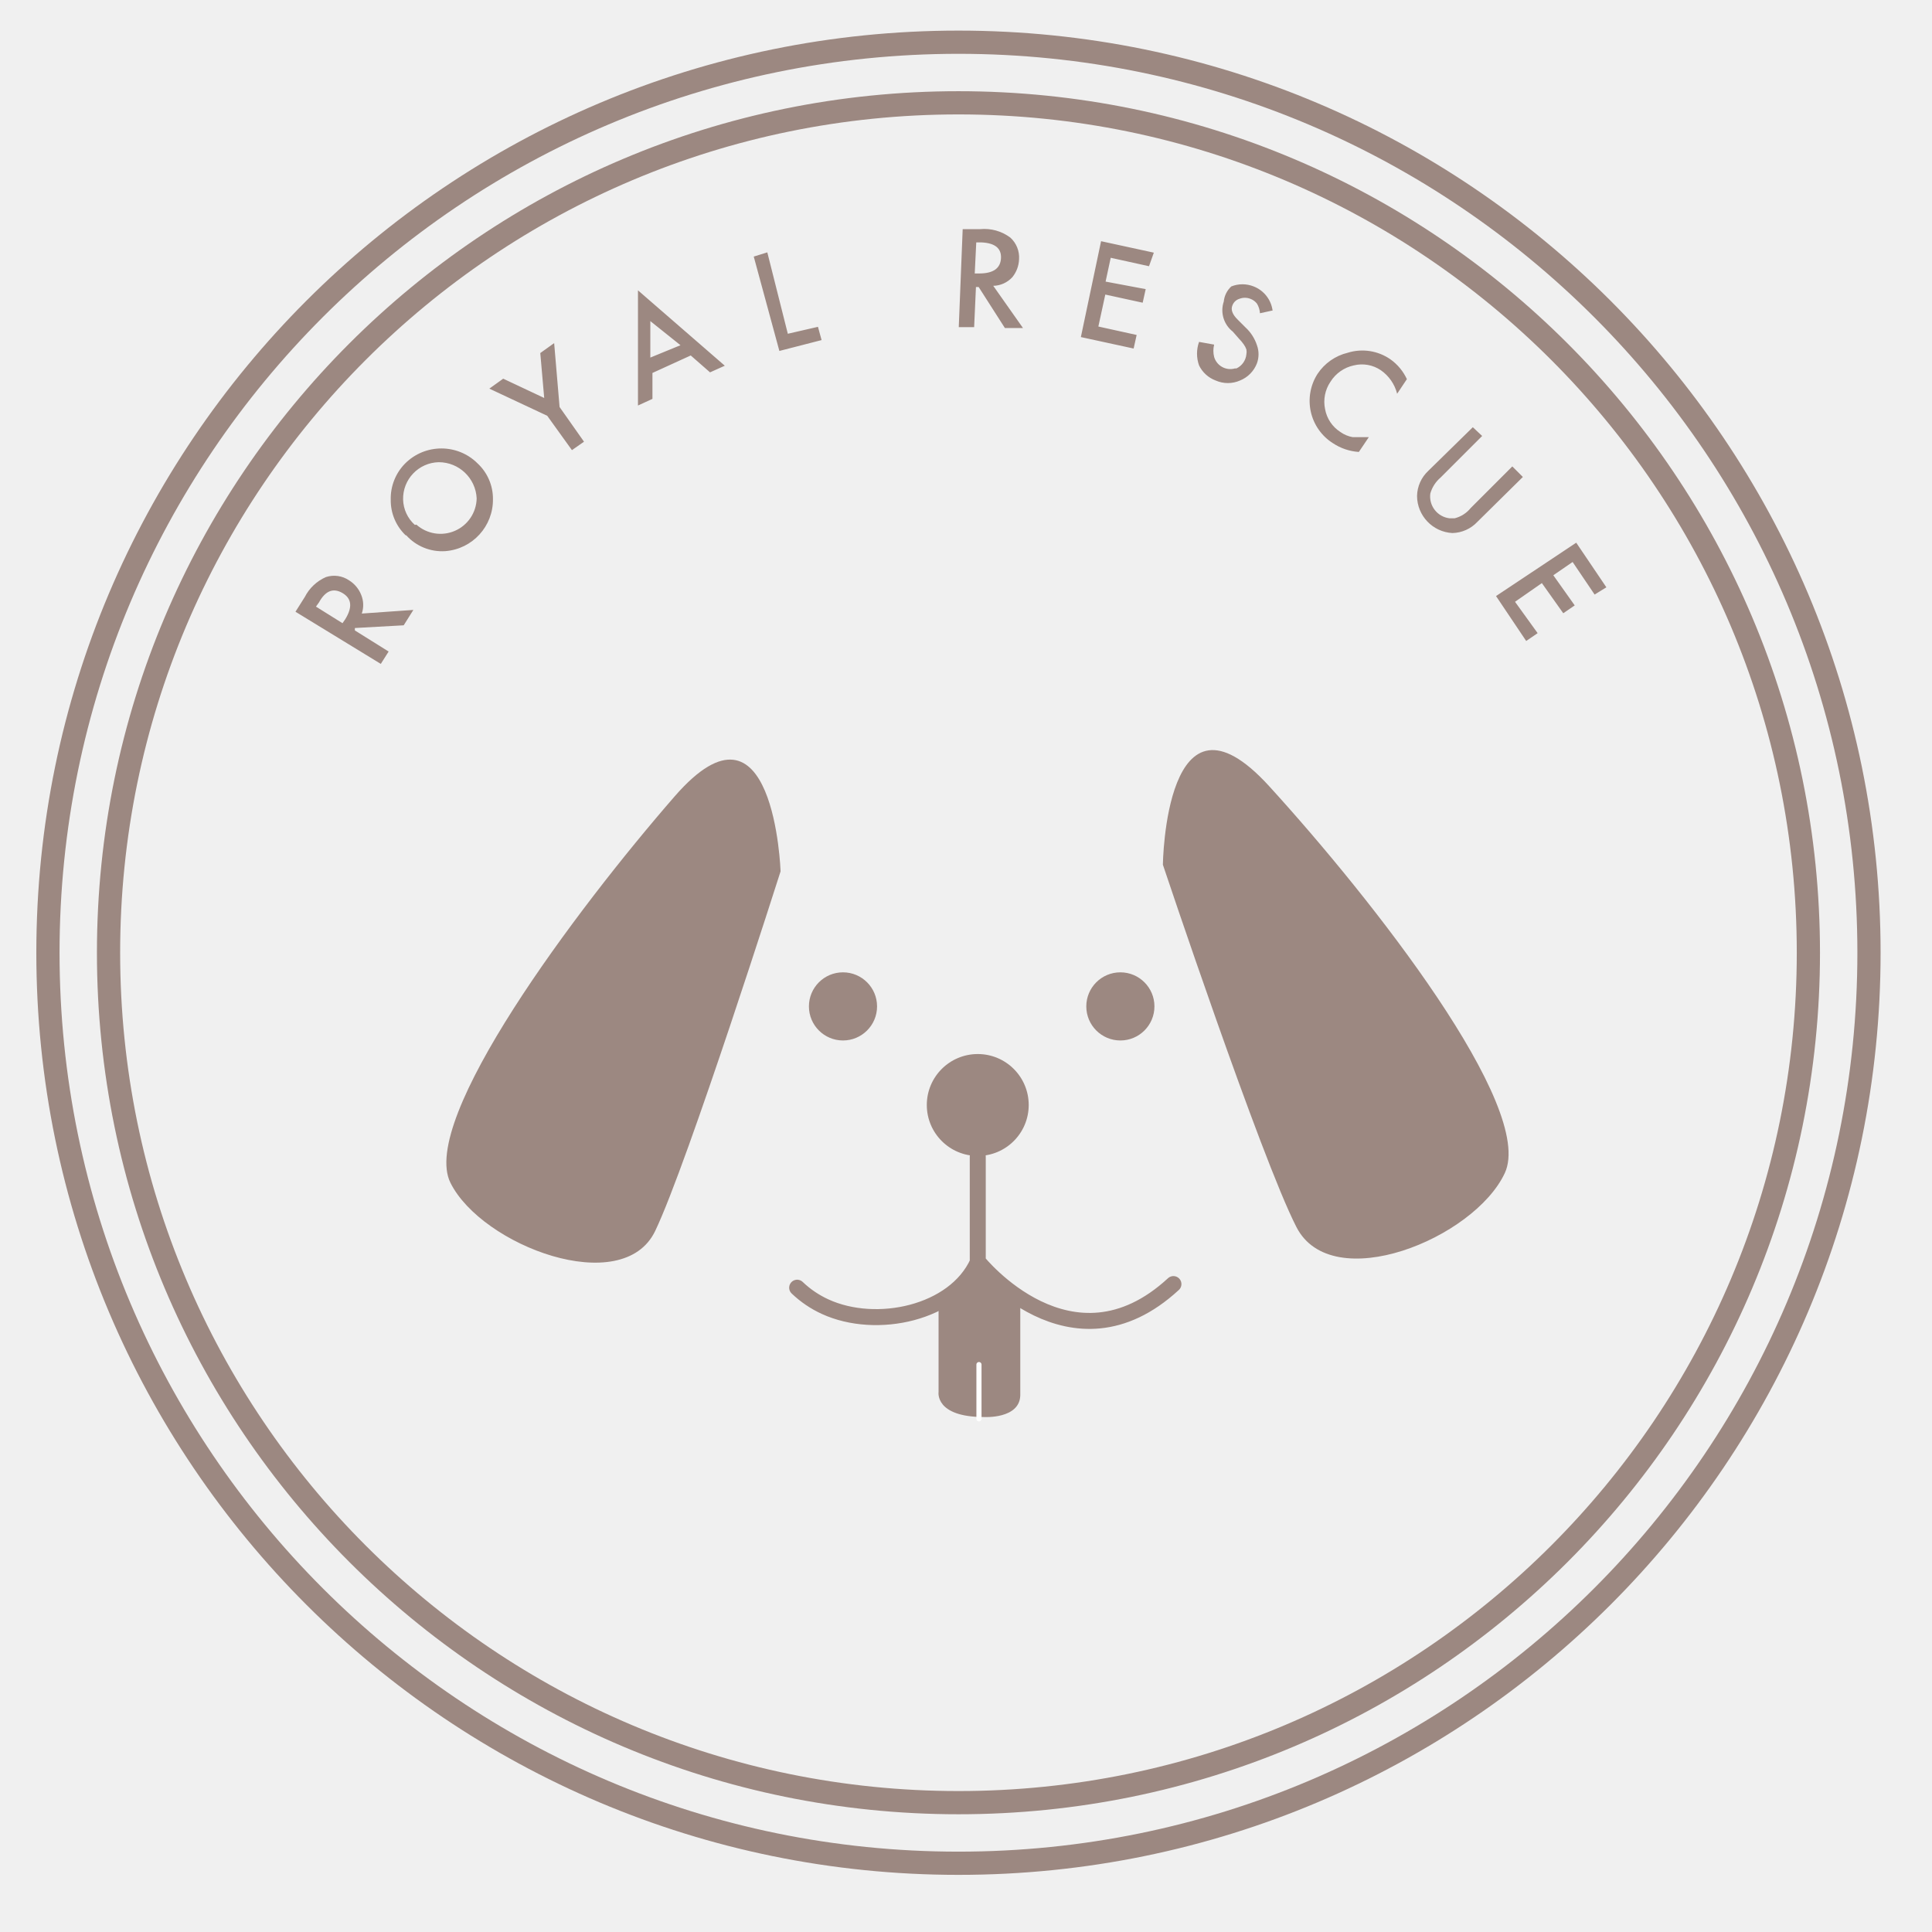
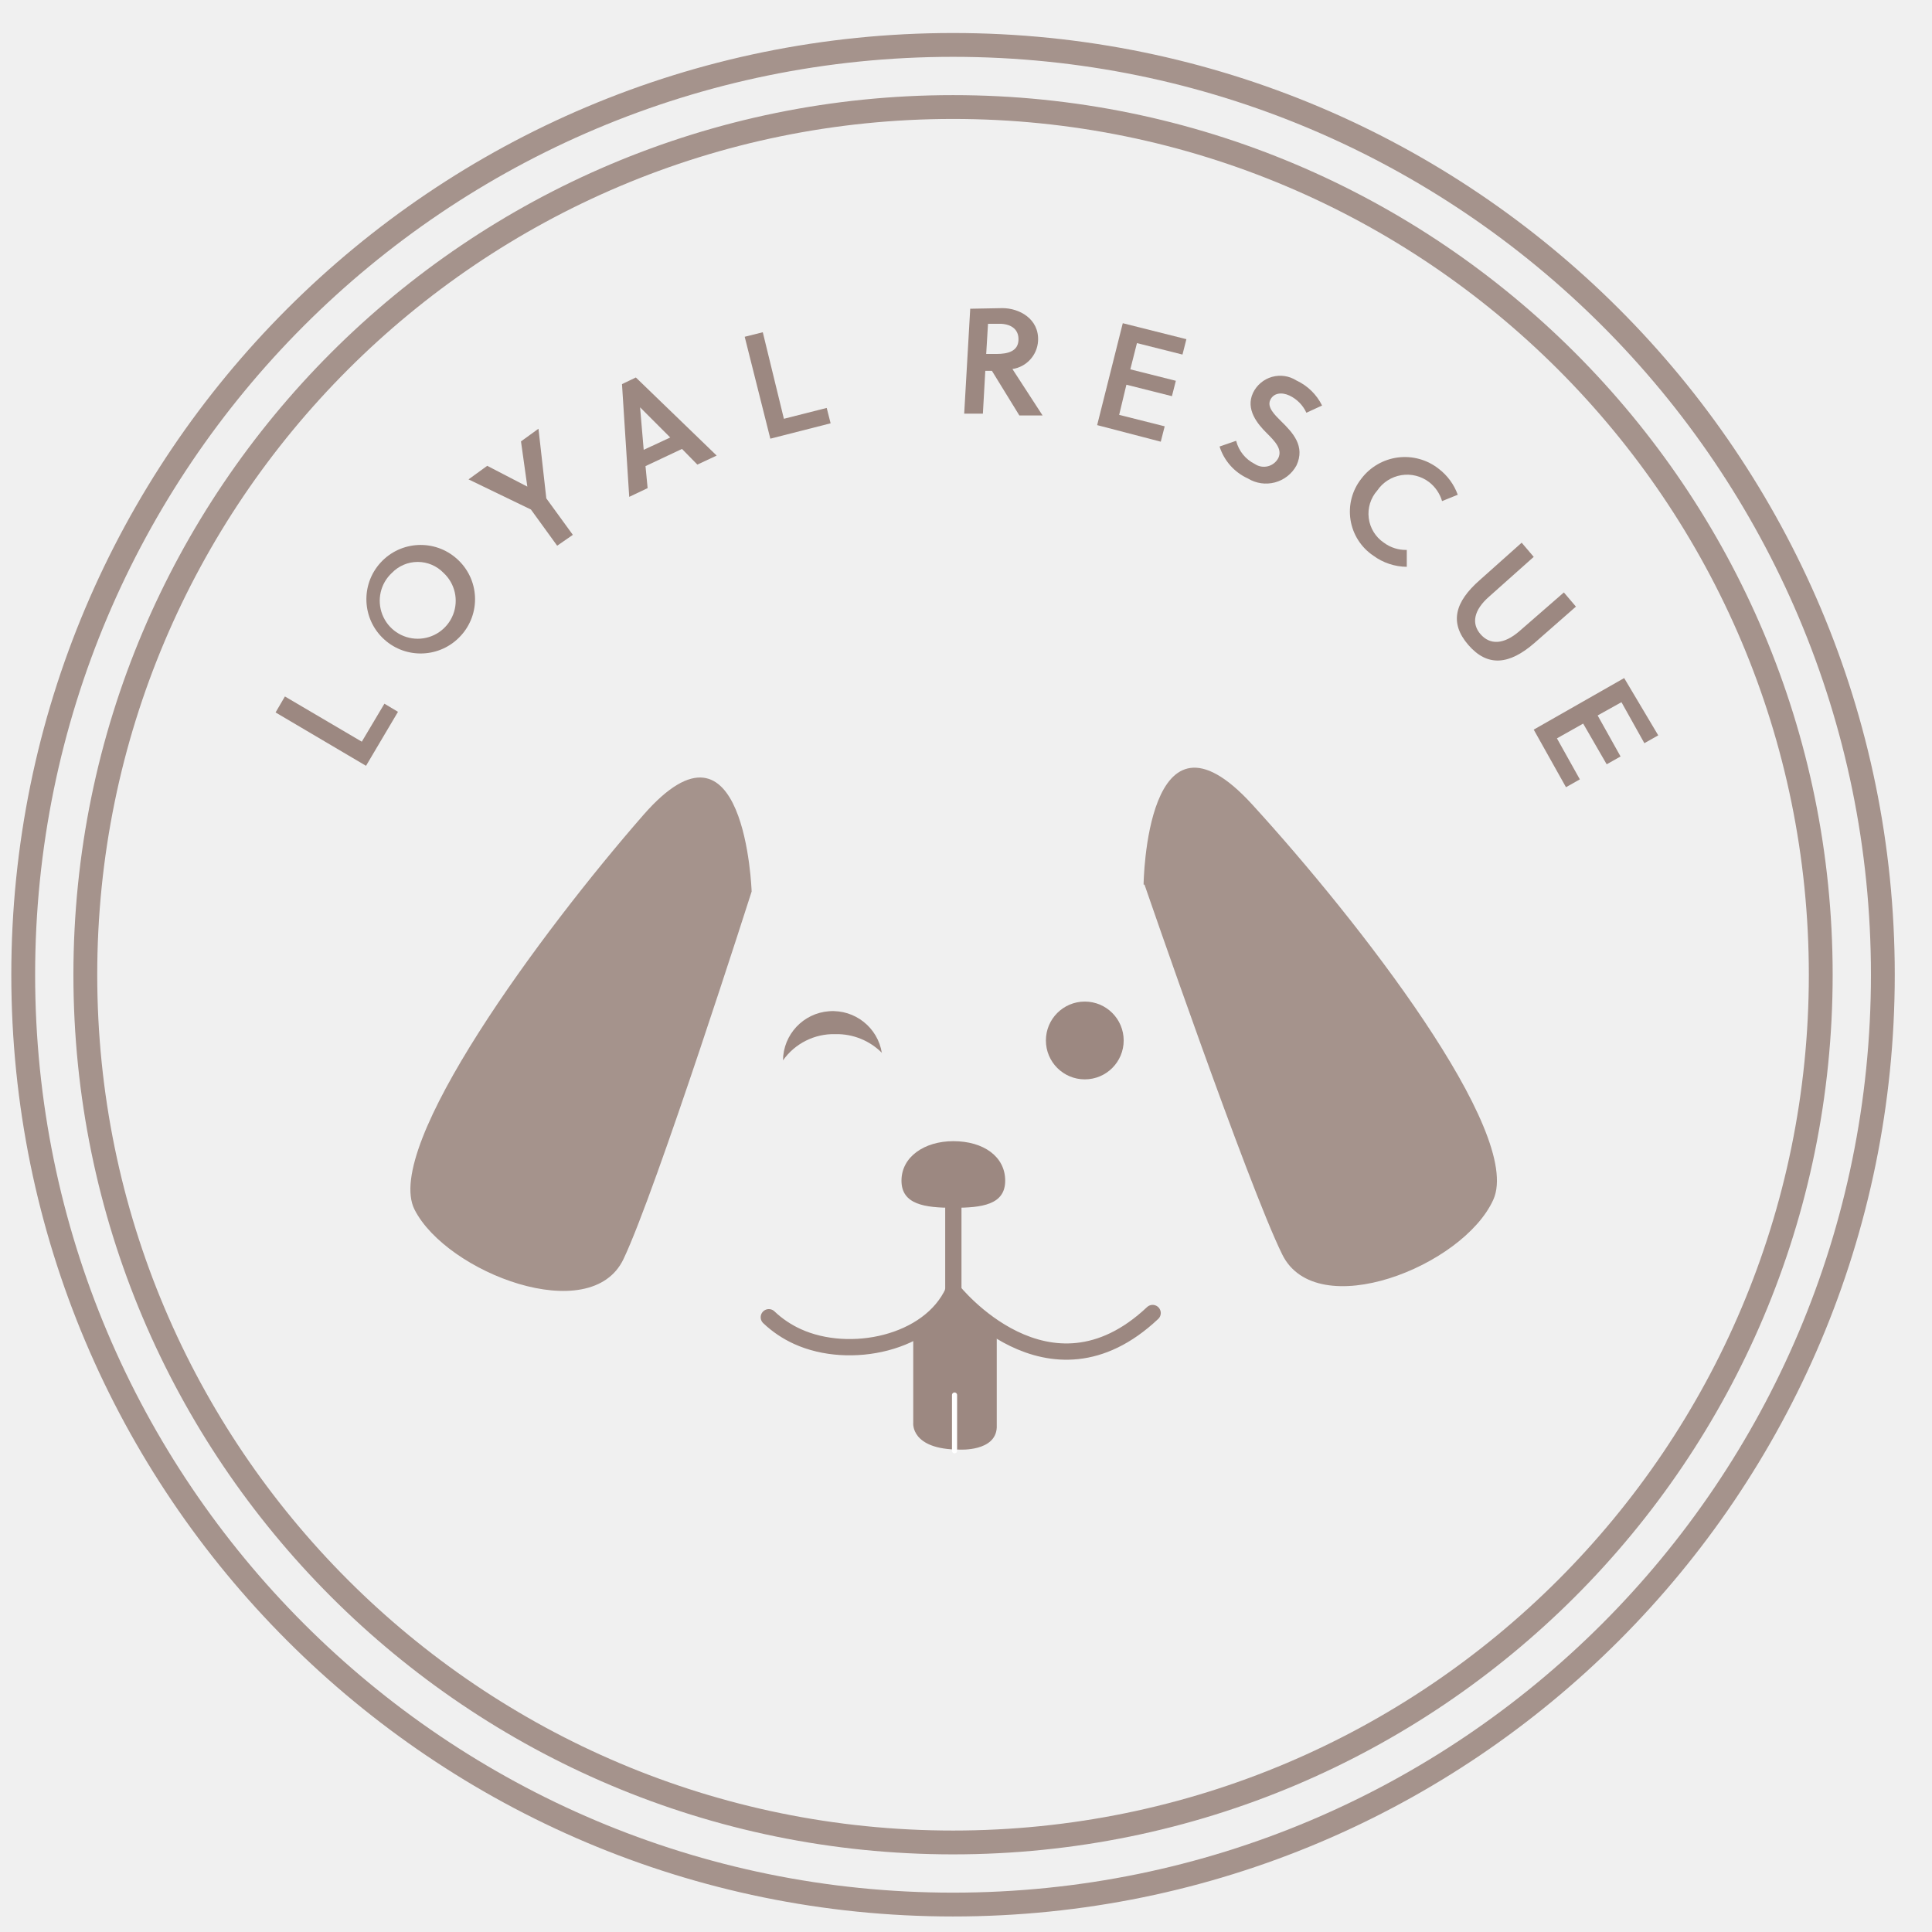
<svg xmlns="http://www.w3.org/2000/svg" id="Layer_1" data-name="Layer 1" width="0.89in" height="0.89in" viewBox="0 0 64.08 64.08">
-   <path d="M31.13,43.17v3S31,47,32.64,47c0,0,1.17.07,1.2-.71V43.17a8.72,8.72,0,0,1-1.37-1.27A7.93,7.93,0,0,1,31.13,43.17Z" fill="#9c8881" />
-   <path d="M25.89,28.9s-.21-6.28-3.51-2.49S13.9,37.14,14.94,39.23s5.71,3.85,6.79,1.6S25.89,28.9,25.89,28.9Zm12.68-.22s.08-6.38,3.52-2.61,8.84,10.66,7.82,12.84S44.18,43,43,40.7,38.57,28.68,38.57,28.68Z" fill="#9c8881" />
-   <circle cx="32.43" cy="36.65" r="1.69" fill="#9c8881" />
-   <path d="M32.43,38.36v3.51c-.77,1.69-3.36,2.25-5.06,1.47a3.37,3.37,0,0,1-.93-.63m6-.86s3.09,3.87,6.48.74" fill="none" stroke="#9c8881" stroke-linecap="round" stroke-linejoin="round" stroke-width="0.53" />
-   <circle cx="31.79" cy="31.6" r="30.2" fill="none" stroke="#9c8881" stroke-linecap="round" stroke-linejoin="round" stroke-width="0.77" />
-   <circle cx="31.79" cy="31.6" r="28.19" fill="none" stroke="#9c8881" stroke-linecap="round" stroke-linejoin="round" stroke-width="0.77" />
-   <path d="M12,20.35l1.71-.12-.32.51-1.62.09v.08l1.12.7-.26.41L9.8,20.29l.31-.49a1.43,1.43,0,0,1,.7-.66.88.88,0,0,1,.77.11,1,1,0,0,1,.4.48A.88.88,0,0,1,12,20.35Zm-.64.32.09-.13q.37-.6-.09-.87t-.78.31l-.1.14Zm2.1-2.91a1.6,1.6,0,0,1-.5-1.18,1.65,1.65,0,0,1,.48-1.21,1.7,1.7,0,0,1,2.4,0,1.6,1.6,0,0,1,.51,1.18,1.71,1.71,0,0,1-1.58,1.73A1.6,1.6,0,0,1,13.47,17.75Zm.35-.36a1.2,1.2,0,0,0,2-.87,1.26,1.26,0,0,0-1.26-1.2,1.21,1.21,0,0,0-1.18,1.24h0a1.17,1.17,0,0,0,.39.84Zm4.34-3.61-1.92-.9.46-.33,1.36.64-.13-1.49.46-.33.18,2.12.81,1.15-.4.28Zm4.76-2-1.27.58v.86l-.48.22V9.63l2.88,2.5-.49.22Zm-.34-.34-1-.8v1.21Zm2.88-3.08.68,2.7,1-.23.12.44-1.4.36L25,8.51Zm7.48,1.09,1,1.42h-.6l-.87-1.36h-.09l-.06,1.33H31.8l.13-3.25h.58a1.44,1.44,0,0,1,1,.28.89.89,0,0,1,.29.72,1,1,0,0,1-.22.59A.88.88,0,0,1,32.94,9.48Zm-.6-.39h.15q.69,0,.72-.5t-.65-.53h-.17Zm5.78-.24-1.27-.28-.17.79L38,9.59l-.1.45-1.24-.27-.23,1.06,1.27.28-.1.45-1.75-.38L36.52,8l1.75.38Zm4.09,1.47-.41.09a.69.69,0,0,0-.1-.32.49.49,0,0,0-.22-.16.5.5,0,0,0-.36,0,.36.36,0,0,0-.23.21q-.1.22.18.49l.25.25a1.38,1.38,0,0,1,.38.59.88.88,0,0,1,0,.6,1,1,0,0,1-.56.57,1,1,0,0,1-.81,0,1,1,0,0,1-.55-.5,1.16,1.16,0,0,1,0-.78l.5.09a.85.85,0,0,0,0,.41.56.56,0,0,0,.69.38l.05,0a.58.58,0,0,0,.33-.47.43.43,0,0,0,0-.16.64.64,0,0,0-.09-.17,1.37,1.37,0,0,0-.15-.18L40.89,11a.9.9,0,0,1-.3-1,.78.78,0,0,1,.25-.5,1,1,0,0,1,.74,0A1,1,0,0,1,42.21,10.31Zm4.46,2.28-.32.48a1.36,1.36,0,0,0-.54-.78,1.12,1.12,0,0,0-.9-.16,1.21,1.21,0,0,0-.77.54,1.18,1.18,0,0,0-.18.91,1.14,1.14,0,0,0,.51.76,1,1,0,0,0,.41.17h.53l-.33.49a1.76,1.76,0,0,1-.86-.29,1.66,1.66,0,0,1-.51-2.3h0a1.67,1.67,0,0,1,1-.7,1.63,1.63,0,0,1,1.42.22A1.66,1.66,0,0,1,46.67,12.59Zm2.5,1.88-1.38,1.38a1.08,1.08,0,0,0-.34.53.73.73,0,0,0,.63.82h.18a1,1,0,0,0,.53-.34l1.38-1.38.35.35L49,17.31a1.17,1.17,0,0,1-.83.37A1.24,1.24,0,0,1,47,16.45s0,0,0,0a1.17,1.17,0,0,1,.37-.83l1.48-1.45Zm3.73,5.26-.73-1.08-.64.44.71,1-.38.26-.71-1-.89.62L51,21l-.38.26-1-1.49L52.28,18l1,1.48Z" fill="#9c8881" />
-   <line x1="32.47" y1="47.06" x2="32.47" y2="45.26" fill="none" stroke="#fff" stroke-linecap="round" stroke-miterlimit="10" stroke-width="0.17" />
-   <circle cx="27.96" cy="33.38" r="1.13" fill="#9c8881" />
-   <circle cx="37.16" cy="33.38" r="1.13" fill="#9c8881" />
+   <circle cx="31.61" cy="32.33" r="30.84" fill="none" stroke="#9c8881" stroke-linecap="round" stroke-linejoin="round" stroke-width="0.79" opacity="0.9" />
+   <circle cx="31.61" cy="32.33" r="28.78" fill="none" stroke="#9c8881" stroke-linecap="round" stroke-linejoin="round" stroke-width="0.79" opacity="0.9" />
+   <path d="M12.14,25.4l-3-1.77.31-.53L12,24.6l.75-1.26.45.27Z" fill="#9c8881" />
+   <path d="M15.28,21.09a1.8,1.8,0,1,1-.12-2.55A1.79,1.79,0,0,1,15.28,21.09ZM13,19a1.26,1.26,0,1,0,1.71,0A1.19,1.19,0,0,0,13,19Z" fill="#9c8881" />
+   <path d="M18.48,18.1l-.87-1.2-2.07-1,.62-.45,1.33.69h0l-.21-1.5.58-.42.26,2.31L19,17.74Z" fill="#9c8881" />
+   <path d="M20.63,12.74l.46-.22,2.68,2.59-.64.3-.51-.52-1.21.57.07.73-.61.29Zm.72,2.18.88-.41-1-1h0Z" fill="#9c8881" />
+   <path d="M25.55,14.55l-.85-3.38.6-.15L26,13.89l1.42-.36.13.51Z" fill="#9c8881" />
+   <path d="M33.25,10.22c.55,0,1.22.35,1.18,1.09a1,1,0,0,1-.85.93l1,1.54-.77,0-.91-1.48h-.22l-.08,1.42-.62,0,.2-3.48Zm-.2,1.52c.4,0,.71-.1.73-.45s-.22-.53-.57-.55l-.44,0-.06,1Z" fill="#9c8881" />
+   <path d="M36.39,14.1l.85-3.38,2.11.53-.13.51-1.51-.38-.22.87,1.51.38-.13.51-1.51-.38-.24,1,1.51.38-.13.51Z" fill="#9c8881" />
+   <path d="M42.77,13.12c-.26-.12-.53-.09-.64.15s.15.49.36.7c.39.38.81.83.51,1.47a1.15,1.15,0,0,1-1.61.43,1.74,1.74,0,0,1-.94-1.06l.55-.19a1.18,1.18,0,0,0,.62.77.54.54,0,0,0,.78-.2c.14-.3-.12-.56-.4-.84s-.7-.77-.44-1.32A1,1,0,0,1,43,12.62a1.79,1.79,0,0,1,.85.83l-.52.24A1.17,1.17,0,0,0,42.77,13.12Z" fill="#9c8881" />
+   <path d="M45.9,18a1.22,1.22,0,0,0,.76.24v.56a1.9,1.9,0,0,1-1.11-.37,1.76,1.76,0,0,1-.4-2.55,1.81,1.81,0,0,1,2.57-.33,1.88,1.88,0,0,1,.63.86l-.52.21a1.24,1.24,0,0,0-.43-.63,1.2,1.2,0,0,0-1.72.28A1.16,1.16,0,0,0,45.9,18Z" fill="#9c8881" />
+   <path d="M50.89,21.33c-.83.72-1.55.8-2.19.06s-.44-1.43.38-2.15L50.47,18l.4.47L49.4,19.78c-.53.46-.6.91-.29,1.26s.76.35,1.29-.11l1.47-1.28.4.47Z" fill="#9c8881" />
+   <path d="M50.87,24.2l3-1.71L55,24.39l-.46.26-.76-1.36-.79.44.76,1.36-.46.26L52.51,24l-.87.49.76,1.36-.46.26Z" fill="#9c8881" />
+   <path d="M30.29,44.14v3.05s-.1.89,1.54.89c0,0,1.19.07,1.23-.73V44.14a9.08,9.08,0,0,1-1.4-1.29A8.3,8.3,0,0,1,30.29,44.14Z" fill="#9c8881" />
+   <path d="M24.93,29.57s-.21-6.41-3.59-2.54-8.65,11-7.59,13.09,5.84,3.93,6.93,1.64S24.93,29.57,24.93,29.57Zm13-.23s.08-6.51,3.6-2.66,9,10.89,8,13.11-5.86,4.13-7,1.82-4.57-12.27-4.57-12.27Z" fill="#9c8881" opacity="0.9" />
+   <path d="M31.62,37.85c1,0,1.72.51,1.72,1.31s-.77.9-1.72.9-1.72-.11-1.72-.9S30.66,37.85,31.62,37.85Z" fill="#9c8881" />
+   <path d="M31.62,39.24v3.59c-.79,1.74-3.44,2.29-5.17,1.5a3.44,3.44,0,0,1-.95-.64m6.11-.88s3.16,4,6.62.74" fill="none" stroke="#9c8881" stroke-linecap="round" stroke-linejoin="round" stroke-width="0.54" />
+   <line x1="31.66" y1="48.12" x2="31.66" y2="46.27" fill="none" stroke="#fff" stroke-linecap="round" stroke-miterlimit="10" stroke-width="0.17" />
+   <path d="M29.26,34.93a2.11,2.11,0,0,0-1.55-.63,2.06,2.06,0,0,0-1.74.87,1.65,1.65,0,0,1,3.28-.24Z" fill="#9c8881" />
+   <circle cx="35.98" cy="34.51" r="1.29" fill="#9c8881" />
</svg>
